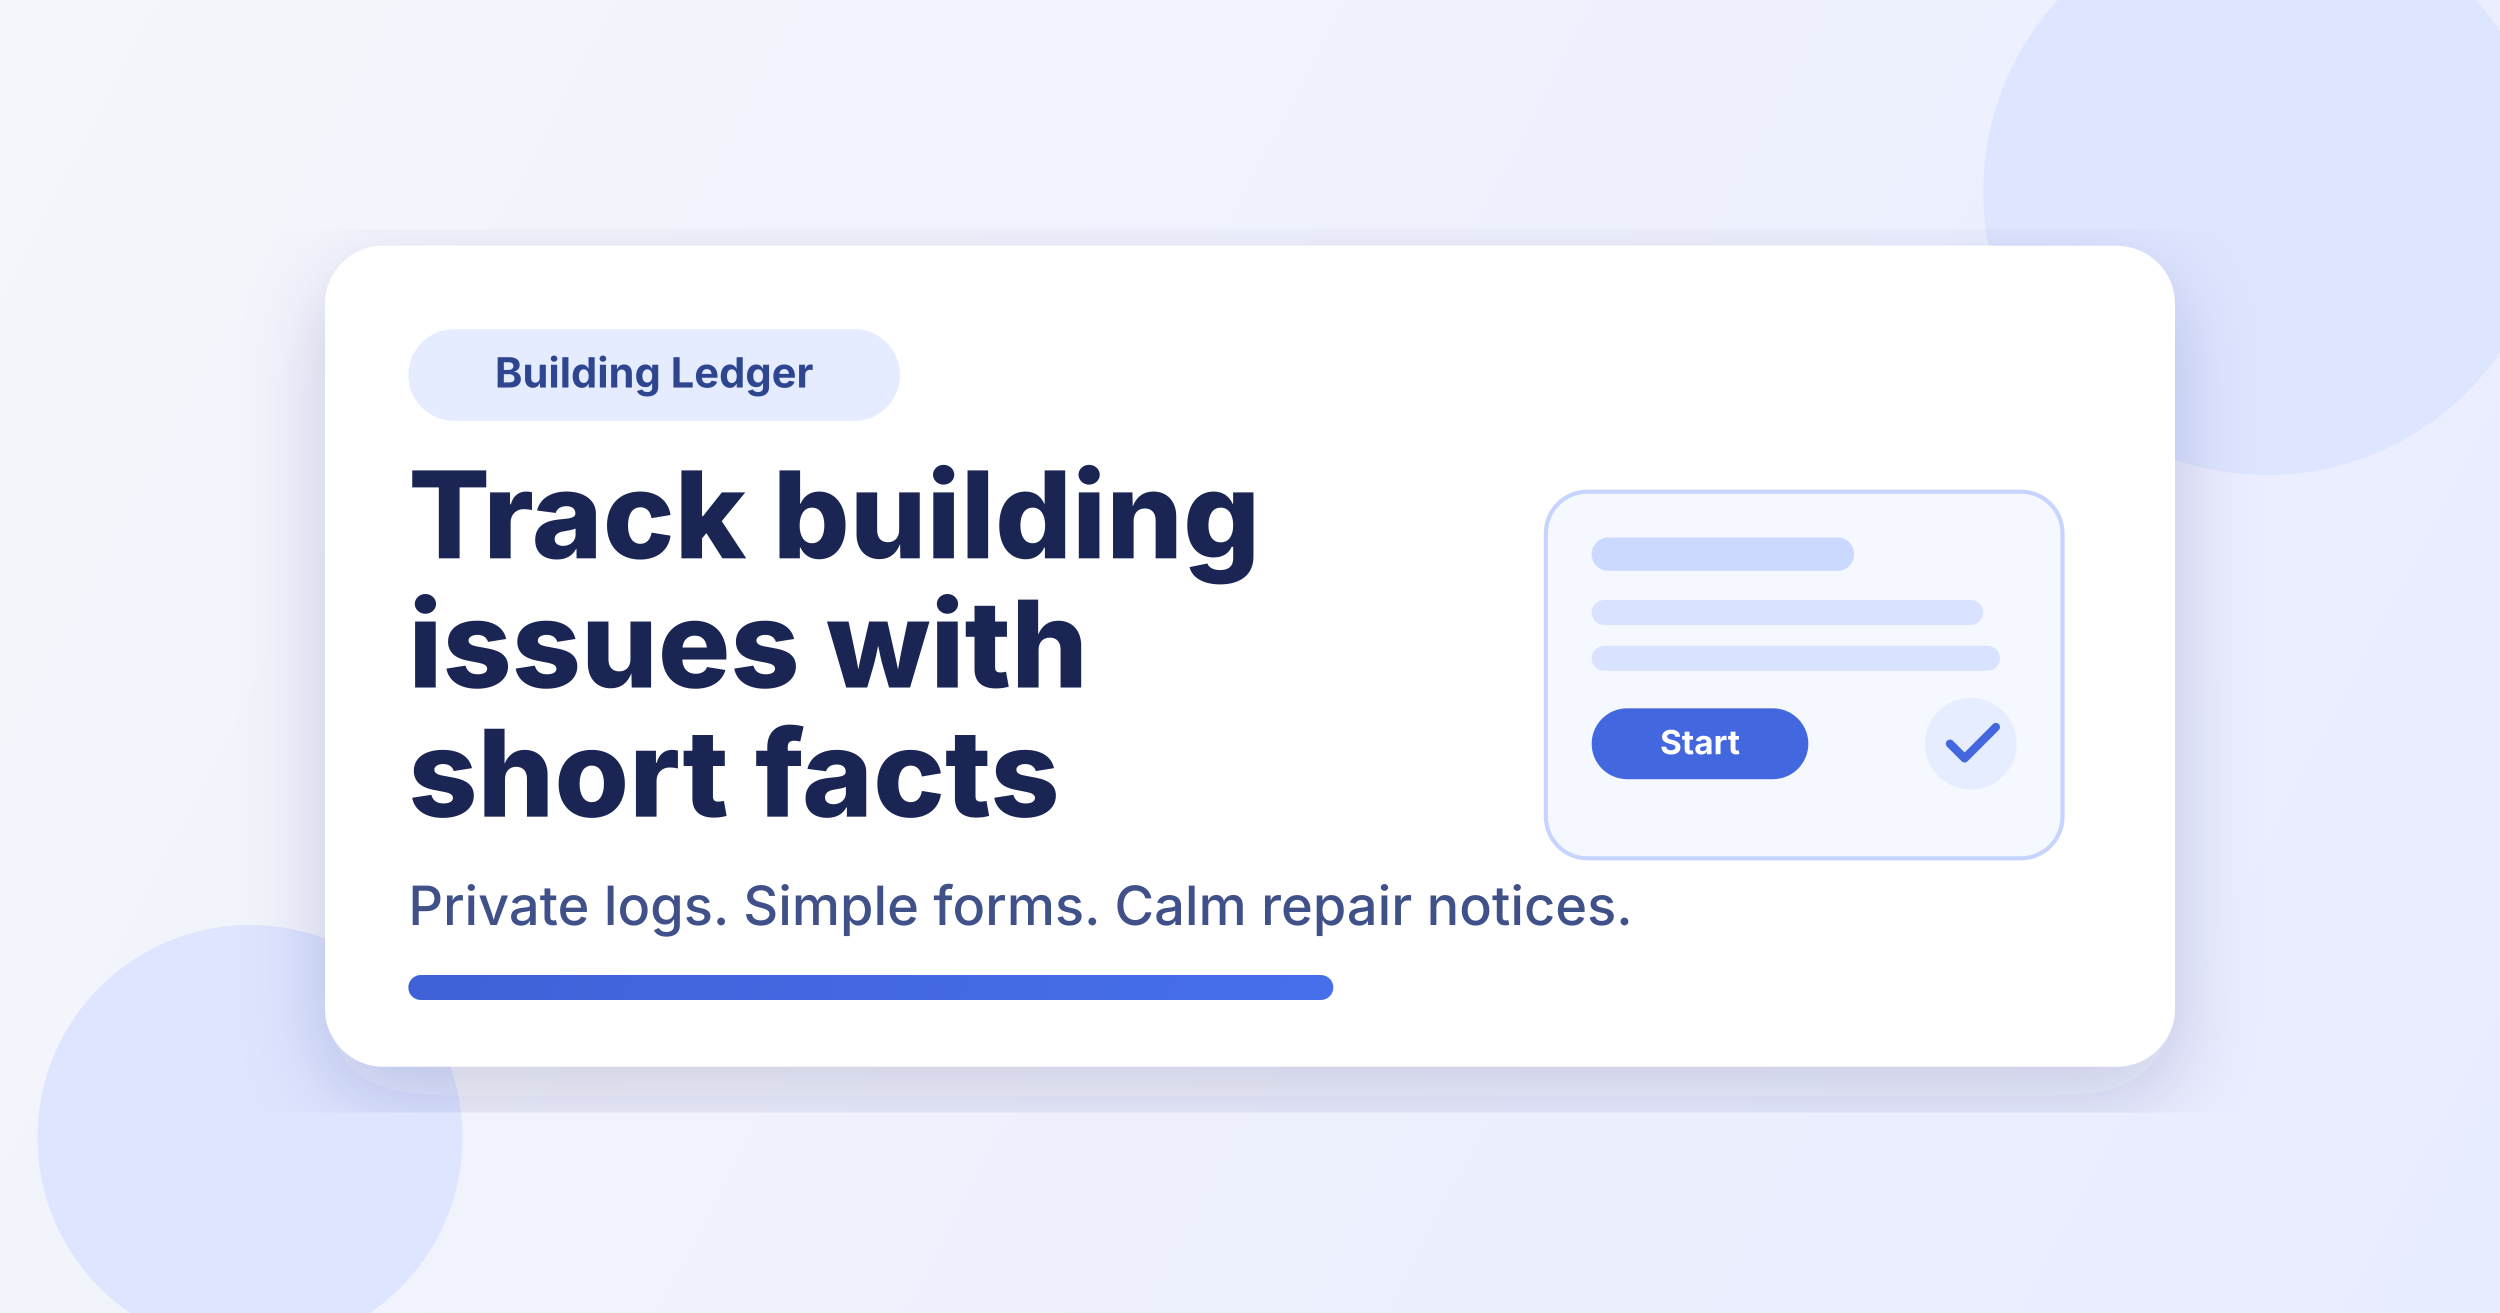
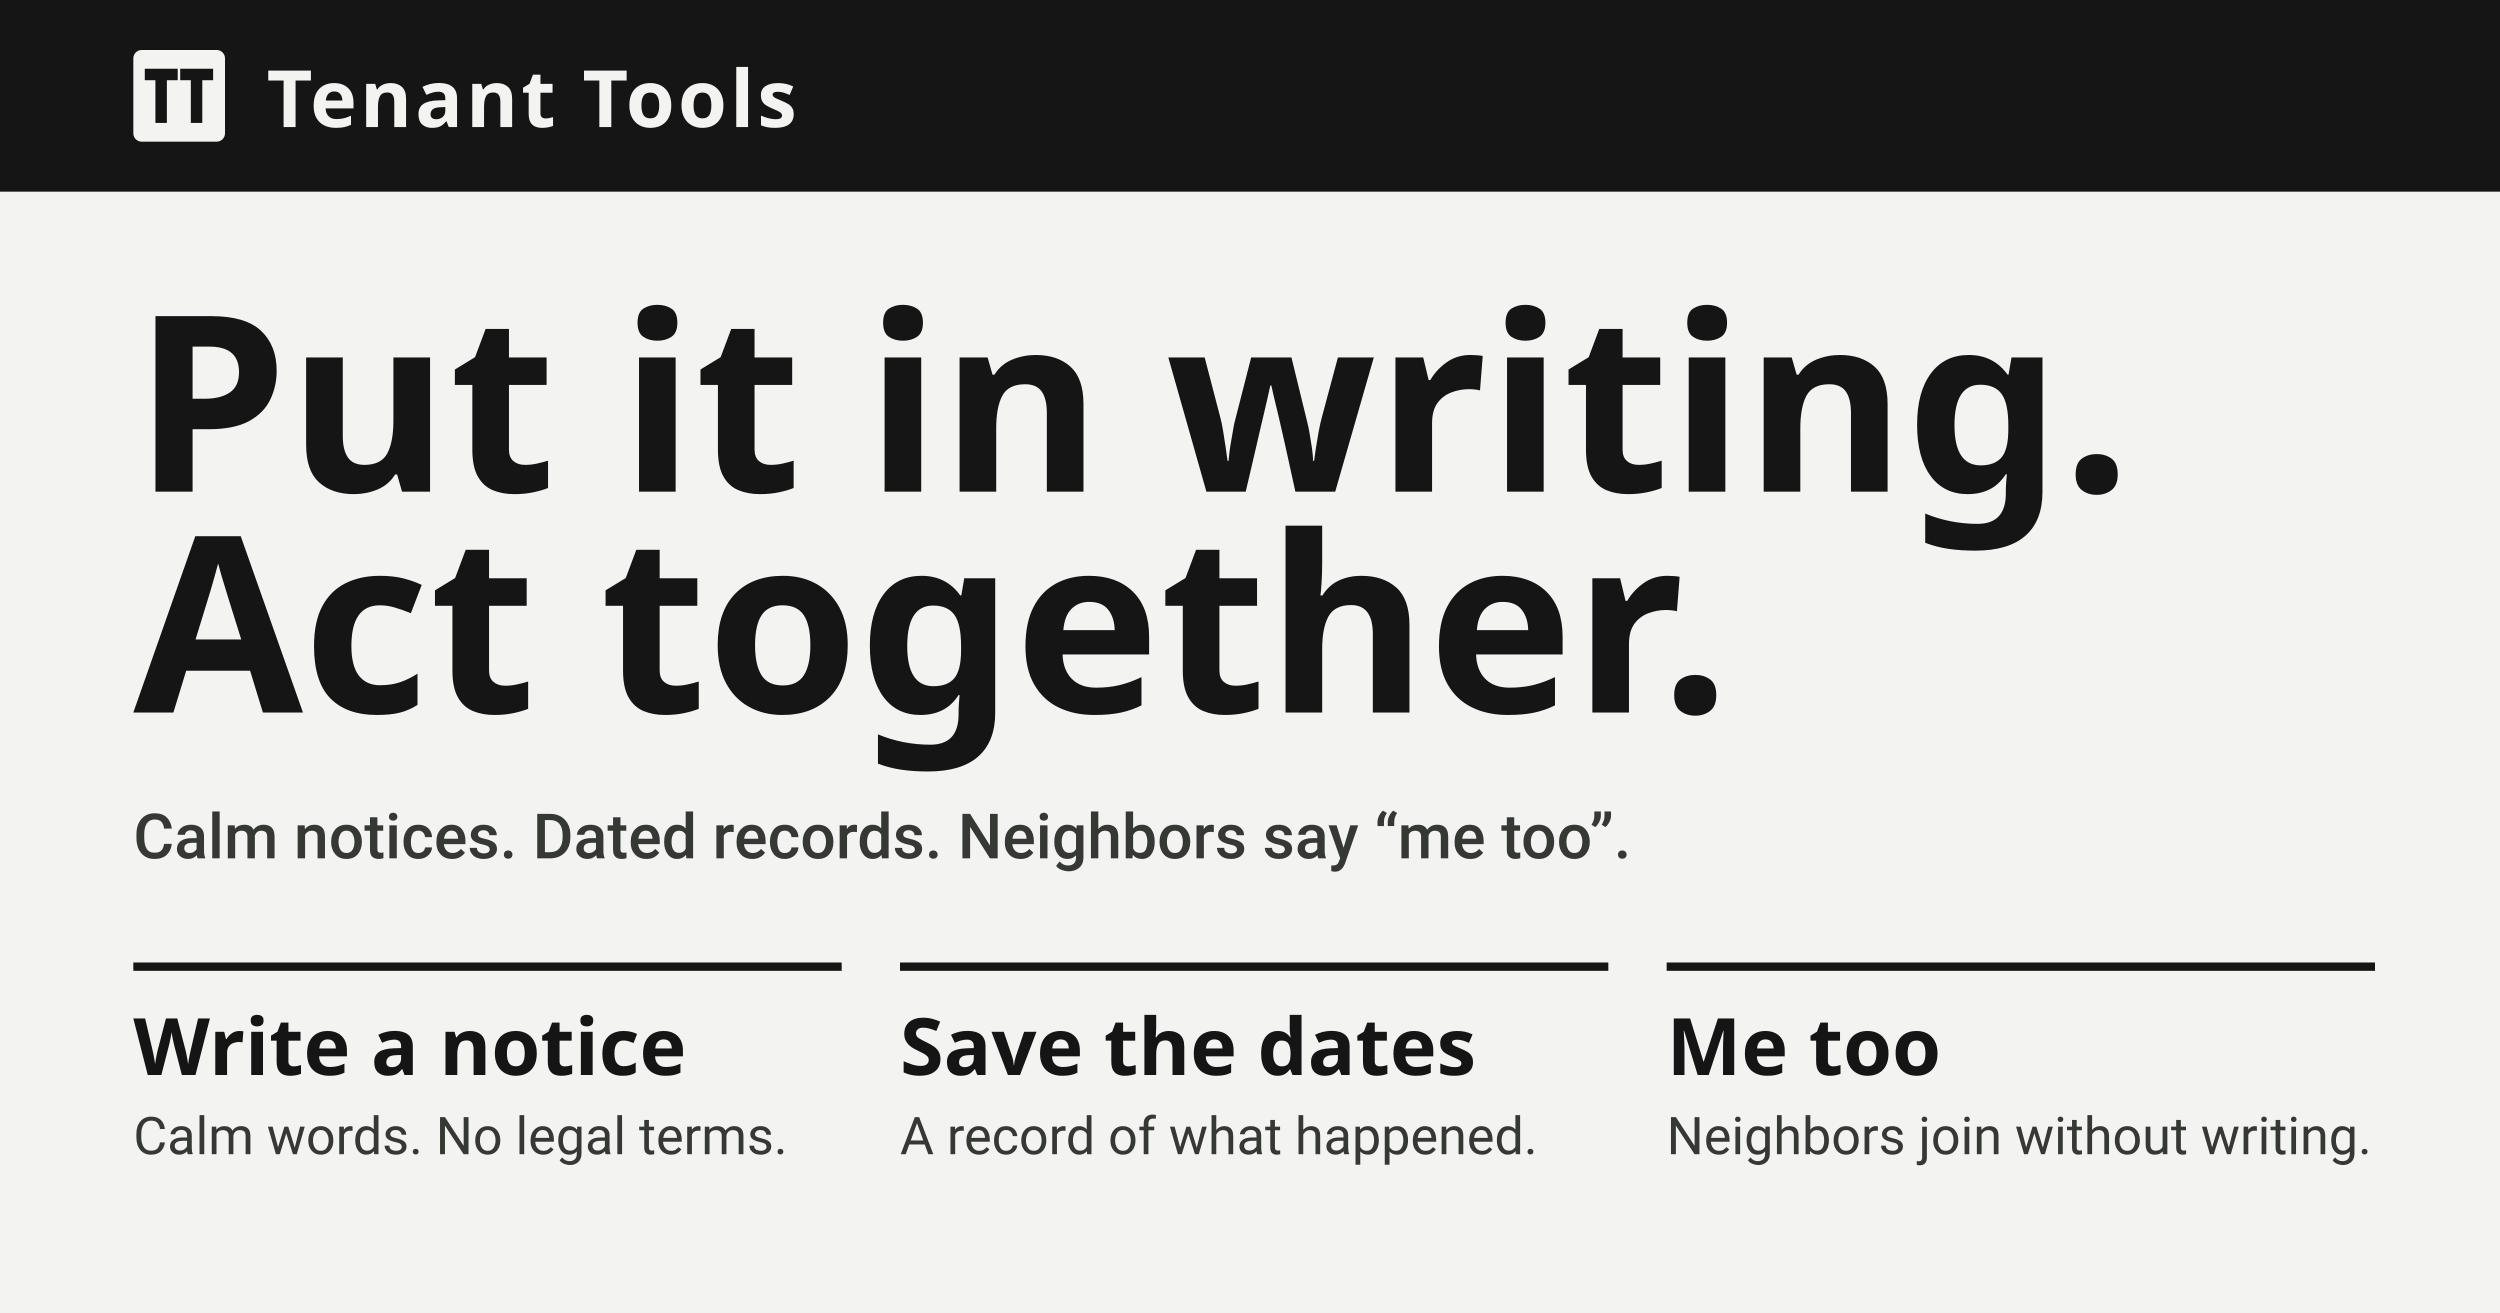
- <svg xmlns="http://www.w3.org/2000/svg" width="1200" height="630" viewBox="0 0 1200 630" fill="none" role="img" aria-labelledby="title desc">
-   <defs>
-     <linearGradient id="bg" x1="0" y1="0" x2="1200" y2="630" gradientUnits="userSpaceOnUse">
-       <stop stop-color="#F5F6FB" />
-       <stop offset="1" stop-color="#E8ECFF" />
-     </linearGradient>
-     <linearGradient id="accent" x1="164" y1="128" x2="1036" y2="498" gradientUnits="userSpaceOnUse">
-       <stop stop-color="#3C5CCF" />
-       <stop offset="1" stop-color="#4E7BFF" />
-     </linearGradient>
-     <filter id="shadow" x="112" y="96" width="976" height="438" filterUnits="userSpaceOnUse" color-interpolation-filters="sRGB">
-       <feDropShadow dx="0" dy="14" stdDeviation="20" flood-color="#203074" flood-opacity="0.18" />
-     </filter>
-   </defs>
-   <rect width="1200" height="630" fill="url(#bg)" />
-   <circle cx="1088" cy="92" r="136" fill="#DDE5FF" />
-   <circle cx="120" cy="546" r="102" fill="#DDE5FF" />
-   <g filter="url(#shadow)">
-     <rect x="156" y="118" width="888" height="394" rx="28" fill="white" />
-   </g>
-   <rect x="196" y="158" width="236" height="44" rx="22" fill="#E6ECFF" />
-   <text x="314" y="186" text-anchor="middle" font-family="Inter, Arial, sans-serif" font-size="20" font-weight="700" fill="#2E468F">Building Ledger</text>
-   <text x="196" y="268" font-family="Inter, Arial, sans-serif" font-size="58" font-weight="800" fill="#1A2554">Track building</text>
-   <text x="196" y="330" font-family="Inter, Arial, sans-serif" font-size="58" font-weight="800" fill="#1A2554">issues with</text>
-   <text x="196" y="392" font-family="Inter, Arial, sans-serif" font-size="58" font-weight="800" fill="#1A2554">short facts</text>
-   <text x="196" y="444" font-family="Inter, Arial, sans-serif" font-size="26" font-weight="500" fill="#40518A">Private logs. Simple forms. Calm repair notices.</text>
-   <rect x="196" y="468" width="444" height="12" rx="6" fill="url(#accent)" />
-   <g transform="translate(742 236)">
-     <rect width="248" height="176" rx="20" fill="#F5F8FF" stroke="#C7D4FF" stroke-width="2" />
-     <rect x="22" y="22" width="126" height="16" rx="8" fill="#CBD8FF" />
-     <rect x="22" y="52" width="188" height="12" rx="6" fill="#D9E3FF" />
-     <rect x="22" y="74" width="196" height="12" rx="6" fill="#D9E3FF" />
-     <rect x="22" y="104" width="104" height="34" rx="17" fill="#4367DF" />
-     <text x="74" y="126" text-anchor="middle" font-family="Inter, Arial, sans-serif" font-size="16" font-weight="700" fill="white">Start</text>
-     <circle cx="204" cy="121" r="22" fill="#E6EDFF" />
-     <path d="M194 121L201 128L216 113" stroke="#4367DF" stroke-width="4" stroke-linecap="round" stroke-linejoin="round" />
-   </g>
+ <svg xmlns="http://www.w3.org/2000/svg" width="1200" height="630" viewBox="0 0 1200 630" role="img" aria-labelledby="title desc">
+   <style>
+     @font-face { font-family: "Big Shoulders"; font-weight: 500 900; src: url("../fonts/big-shoulders-latin.woff2") format("woff2"); }
+     .d { font-family: "Big Shoulders", "Arial Narrow", sans-serif; text-transform: uppercase; }
+     .b { font-family: -apple-system, "Segoe UI", Roboto, Arial, sans-serif; }
+   </style>
+   <rect width="1200" height="630" fill="#F3F4F1" />
+   <rect width="1200" height="92" fill="#151515" />
+   <rect x="64" y="24" width="44" height="44" rx="4" fill="#F3F4F1" />
+   <path fill="#151515" d="M69.5 33h15.8v5.5h-5.2v20.5h-5.5V38.5h-5.1zM86.5 33h15.8v5.5h-5.2v20.5h-5.5V38.5h-5.1z" />
+   <text class="d" x="128" y="61" font-size="38" font-weight="800" letter-spacing="1.5" fill="#F3F4F1">Tenant Tools</text>
+   <text class="d" x="64" y="236" font-size="118" font-weight="900" fill="#151515">Put it in writing.</text>
+   <text class="d" x="64" y="342" font-size="118" font-weight="900" fill="#151515">Act together.</text>
+   <text class="b" x="64" y="412" font-size="30" font-weight="500" fill="#363833">Calm notices. Dated records. Neighbors say “me too”.</text>
+   <rect x="64" y="462" width="340" height="4" fill="#151515" />
+   <text class="d" x="64" y="516" font-size="38" font-weight="800" fill="#151515">Write a notice</text>
+   <text class="b" x="64" y="554" font-size="25" fill="#363833">Calm words. No legal terms.</text>
+   <rect x="432" y="462" width="340" height="4" fill="#151515" />
+   <text class="d" x="432" y="516" font-size="38" font-weight="800" fill="#151515">Save the dates</text>
+   <text class="b" x="432" y="554" font-size="25" fill="#363833">A record of what happened.</text>
+   <rect x="800" y="462" width="340" height="4" fill="#151515" />
+   <text class="d" x="800" y="516" font-size="38" font-weight="800" fill="#151515">Me too</text>
+   <text class="b" x="800" y="554" font-size="25" fill="#363833">Neighbors join without writing.</text>
</svg>
